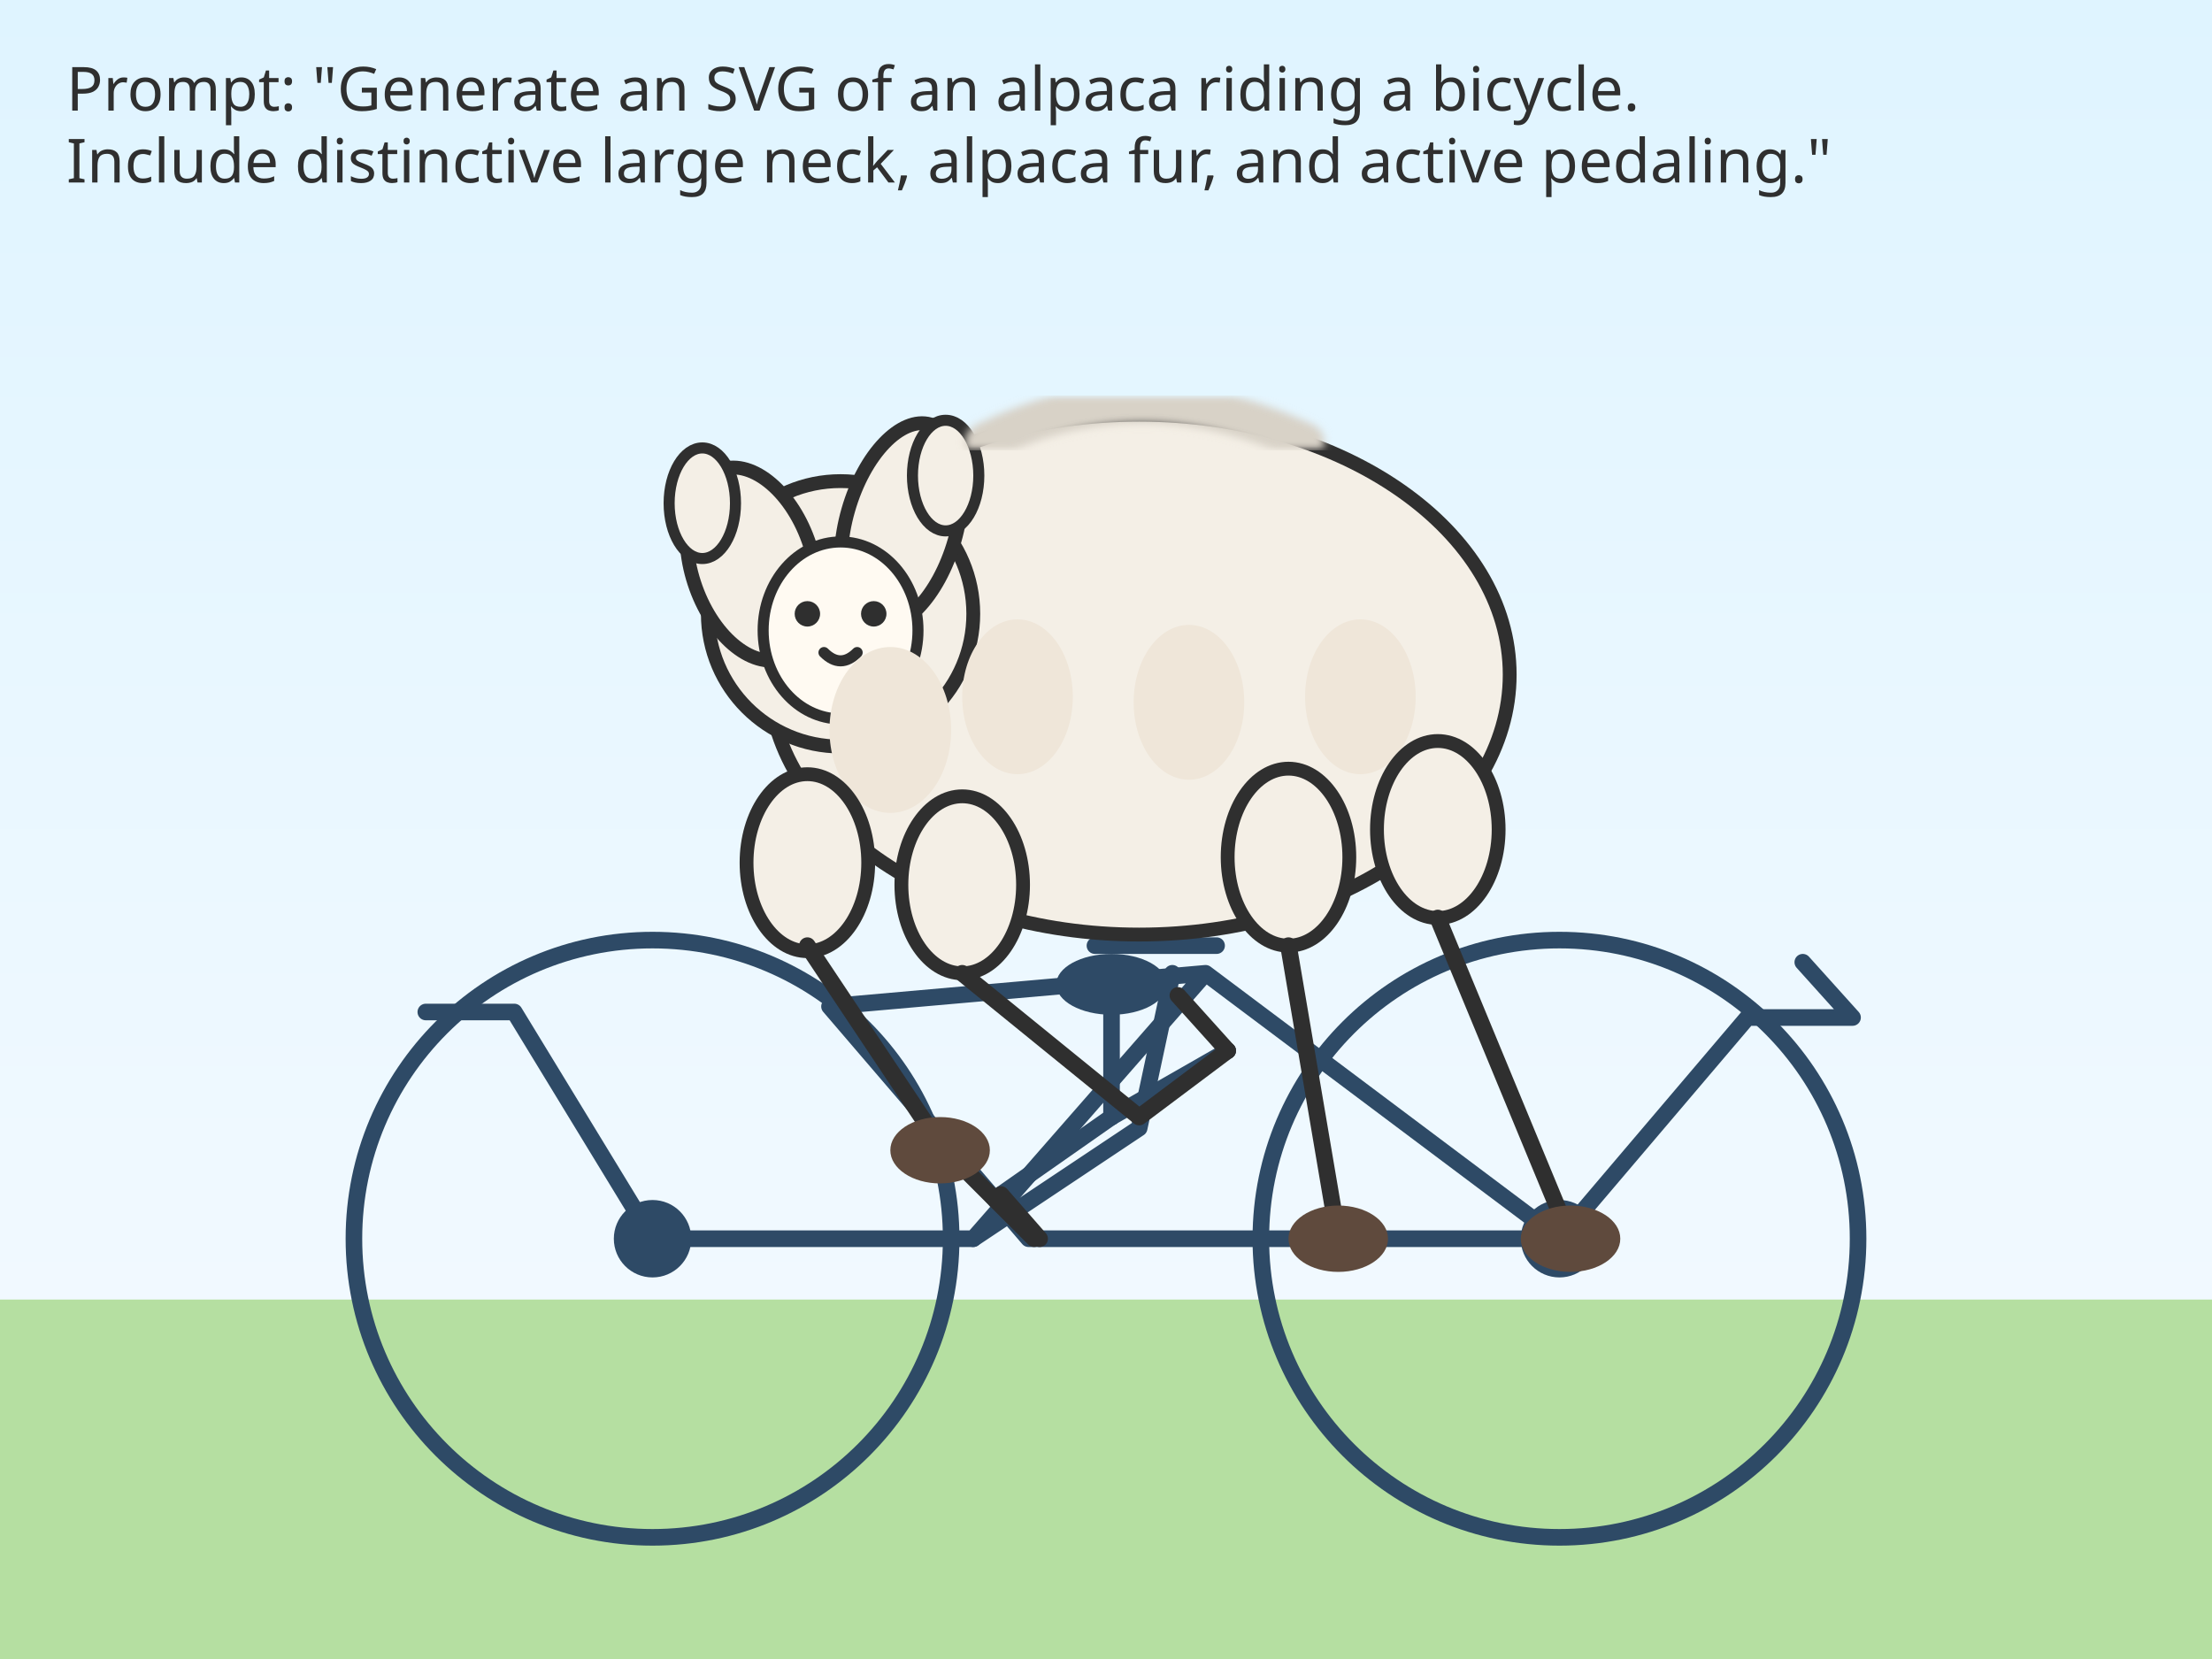
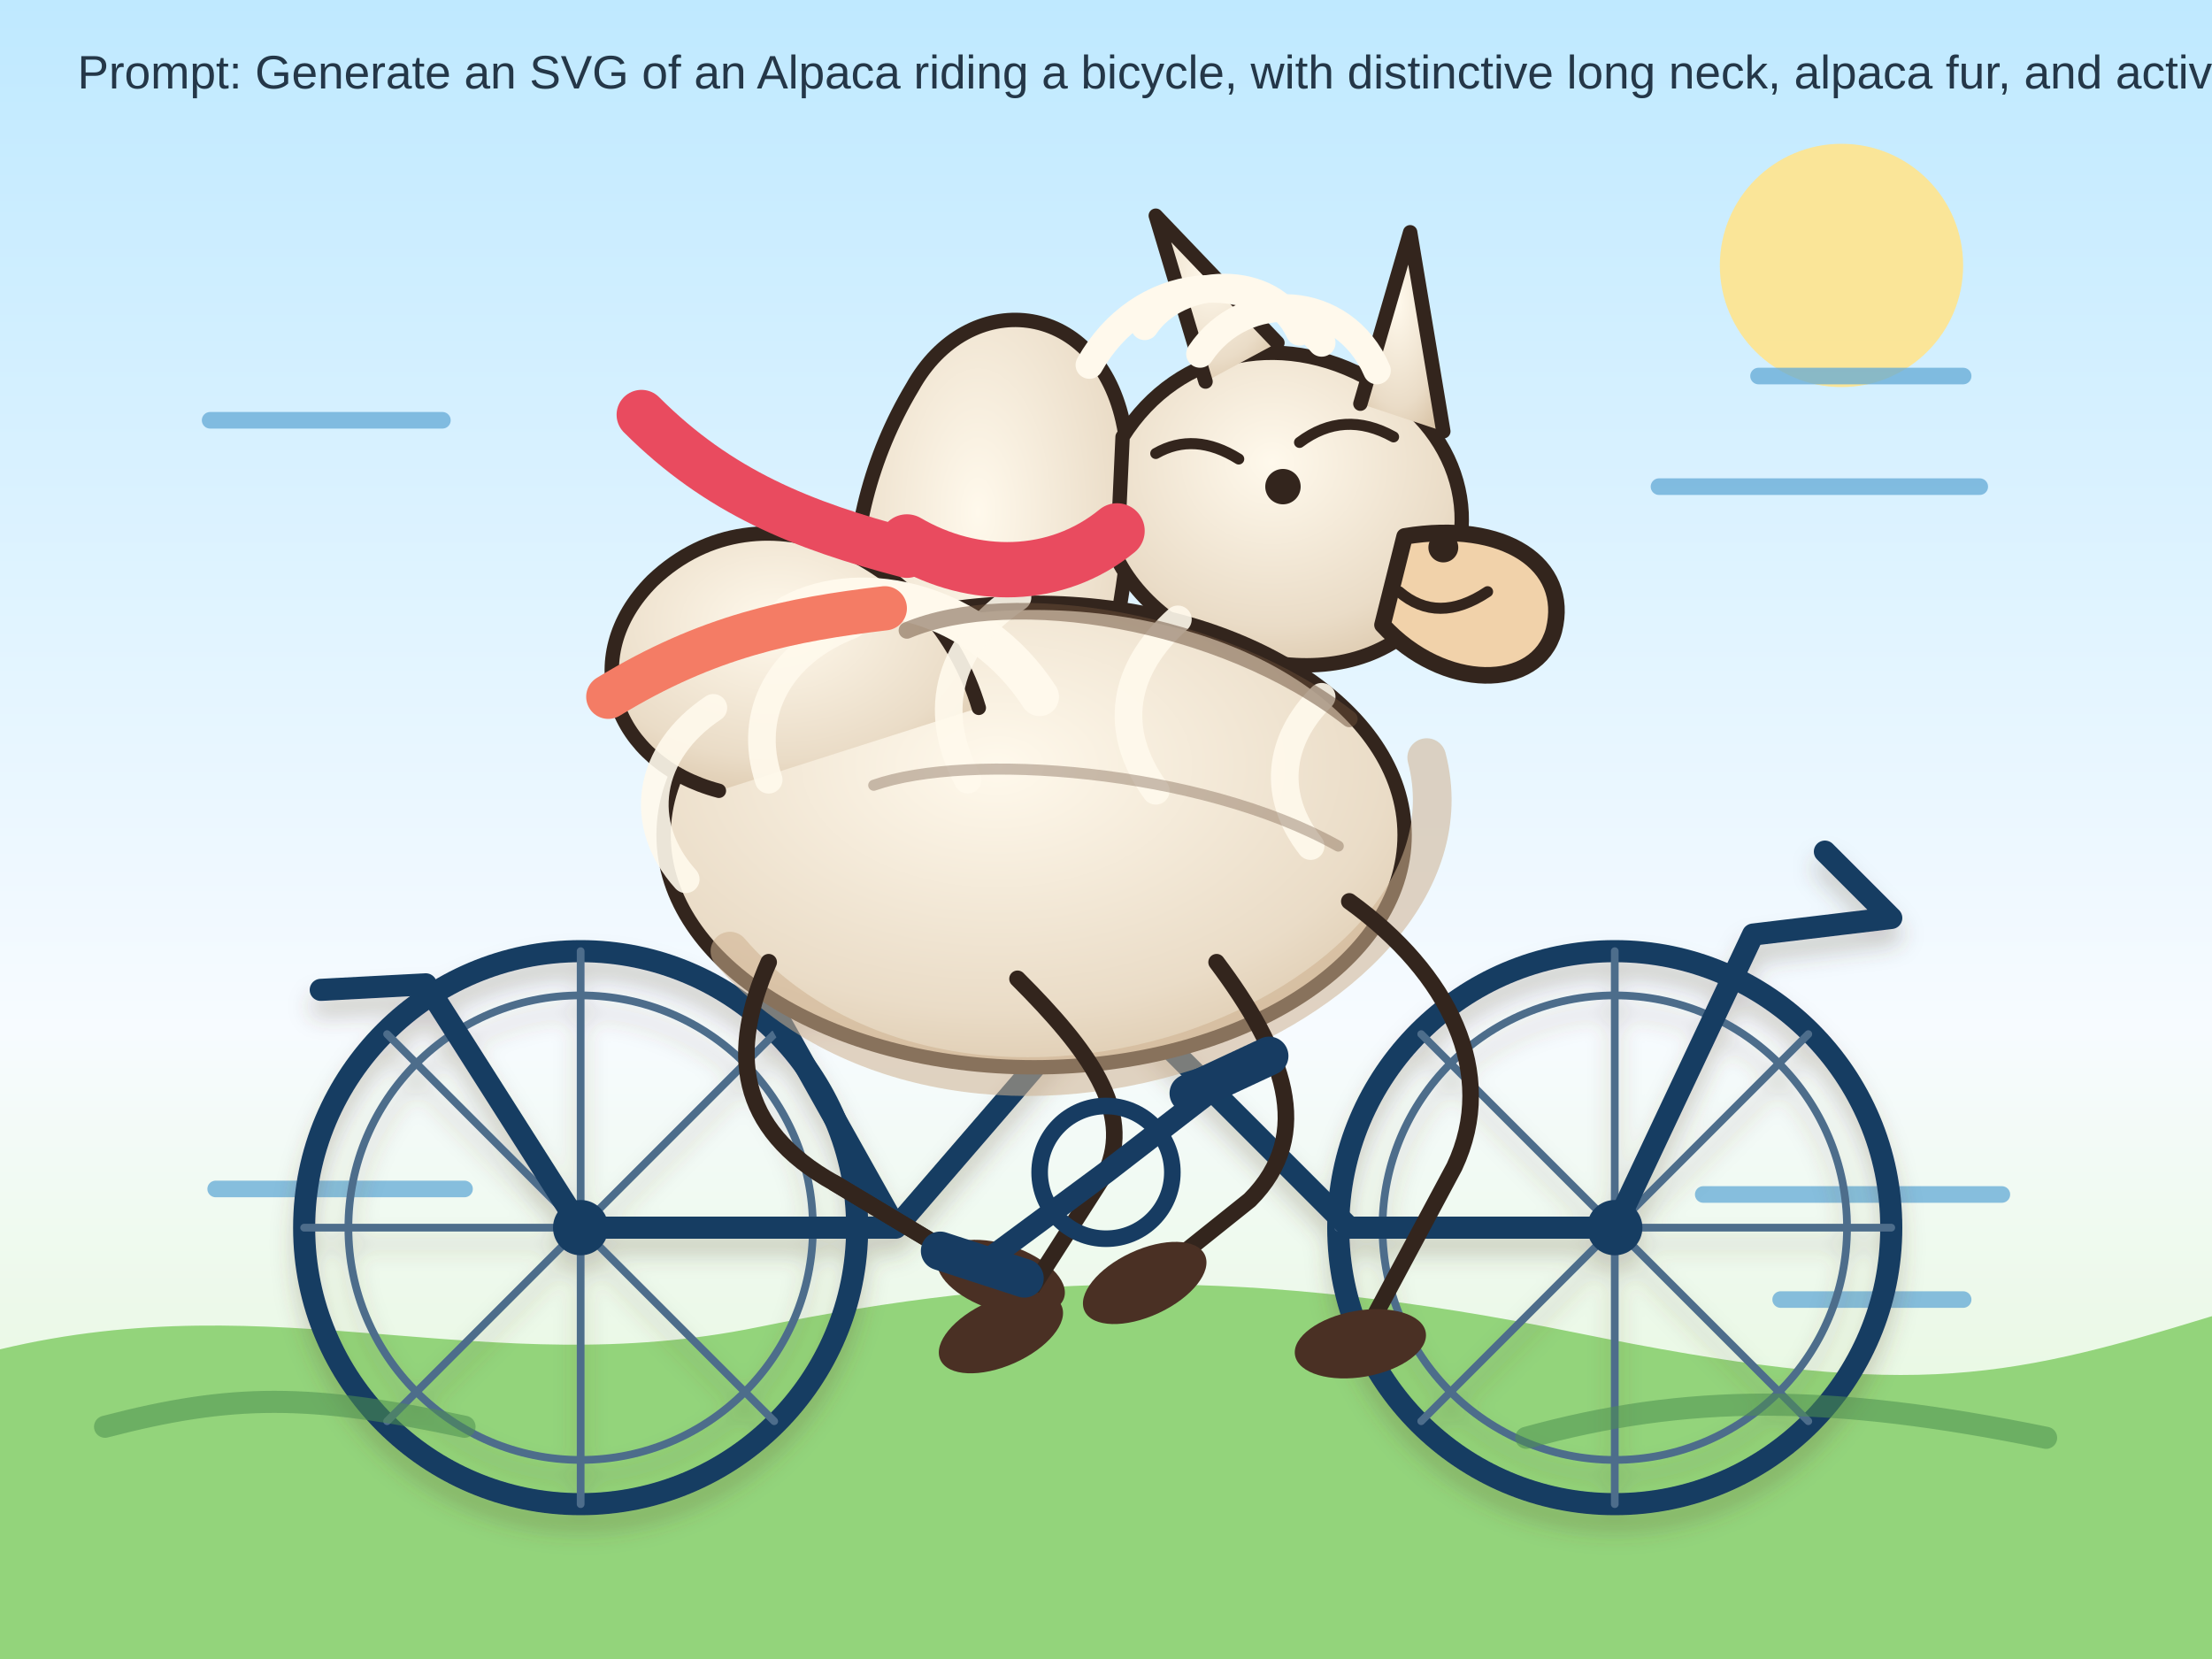
- <svg xmlns="http://www.w3.org/2000/svg" viewBox="0 0 400 300" width="100%" height="100%" role="img" aria-label="An alpaca pedaling a bicycle">
+ <svg xmlns="http://www.w3.org/2000/svg" viewBox="0 0 400 300" role="img" aria-labelledby="title desc">
  <defs>
-     <linearGradient id="bg" x1="0" y1="0" x2="0" y2="1">
-       <stop offset="0%" stop-color="#dff4ff" />
-       <stop offset="100%" stop-color="#f6fbff" />
+     <linearGradient id="sky" x1="0" y1="0" x2="0" y2="1">
+       <stop offset="0" stop-color="#bfe9ff" />
+       <stop offset="0.62" stop-color="#f7fbff" />
+       <stop offset="1" stop-color="#dff7cf" />
    </linearGradient>
-     <filter id="soft" x="-20%" y="-20%" width="140%" height="140%">
-       <feGaussianBlur stdDeviation="0.8" />
+     <radialGradient id="fleece" cx="45%" cy="35%" r="75%">
+       <stop offset="0" stop-color="#fff9ec" />
+       <stop offset="0.7" stop-color="#eadcc7" />
+       <stop offset="1" stop-color="#d9c4a7" />
+     </radialGradient>
+     <filter id="shadow" x="-20%" y="-20%" width="140%" height="140%">
+       <feDropShadow dx="0" dy="3" stdDeviation="2" flood-color="#5d4936" flood-opacity="0.25" />
    </filter>
    <style>
-       .line{stroke:#2f2f2f;stroke-width:3;fill:none;stroke-linecap:round;stroke-linejoin:round}
-       .fur{fill:#f4efe6;stroke:#2f2f2f;stroke-width:2.5}
-       .bike{stroke:#2e4a66;stroke-width:3;fill:none;stroke-linecap:round;stroke-linejoin:round}
+       .outline{stroke:#33251d;stroke-width:3;stroke-linecap:round;stroke-linejoin:round}
+       .softOutline{stroke:#33251d;stroke-width:2;stroke-linecap:round;stroke-linejoin:round}
+       .bike{fill:none;stroke:#173c62;stroke-width:4;stroke-linecap:round;stroke-linejoin:round}
+       .bikeThin{fill:none;stroke:#4d6d8b;stroke-width:1.4;stroke-linecap:round}
+       .fur{fill:url(#fleece);stroke:#33251d;stroke-width:2.6;stroke-linecap:round;stroke-linejoin:round}
+       .cream{fill:#fff4dc}.tan{fill:#d4a875}.dark{fill:#33251d}.hoof{fill:#4a3024}
+       .motion{fill:none;stroke:#63a9d6;stroke-width:3;stroke-linecap:round;opacity:.75}
+       .prompt{font-family:Verdana,Arial,sans-serif;font-size:8.5px;fill:#243748}
+       @media (prefers-reduced-motion:no-preference){
+         .wheel{transform-box:fill-box;transform-origin:center;animation:spin .7s linear infinite}
+         .crank{transform-box:fill-box;transform-origin:200px 212px;animation:spin .7s linear infinite}
+         .bob{animation:bob .7s ease-in-out infinite alternate}
+         .scarf{animation:flap .45s ease-in-out infinite alternate}
+       }
+       @keyframes spin{to{transform:rotate(360deg)}}
+       @keyframes bob{to{transform:translateY(-3px)}}
+       @keyframes flap{to{transform:translateX(-5px) rotate(-3deg)}}
    </style>
  </defs>
-   <rect x="0" y="0" width="400" height="300" fill="url(#bg)" />
-   <rect x="0" y="235" width="400" height="65" fill="#b5dfa1" />
-   <circle cx="118" cy="224" r="54" class="bike" />
-   <circle cx="282" cy="224" r="54" class="bike" />
-   <circle cx="118" cy="224" r="7" fill="#2e4a66" />
-   <circle cx="282" cy="224" r="7" fill="#2e4a66" />
-   <path d="M118 224L176 224L218 176L282 224L186 224L150 182L218 176" class="bike" />
-   <path d="M176 224L206 204M206 204L212 176M198 171L220 171" class="bike" />
-   <path d="M282 224L316 184L335 184M335 184L326 174" class="bike" />
-   <path d="M118 224L93 183L77 183" class="bike" />
-   <ellipse cx="201" cy="178" rx="10" ry="5.5" fill="#2e4a66" />
-   <path d="M201 178L201 202" class="bike" />
-   <path d="M201 202L181 216" class="bike" />
-   <path d="M201 202L222 190" class="bike" />
-   <path d="M181 216L188 224" class="line" />
-   <path d="M222 190L213 180" class="line" />
-   <ellipse cx="206" cy="122" rx="67" ry="47" class="fur" />
-   <ellipse cx="152" cy="111" rx="24" ry="24" class="fur" />
-   <ellipse cx="136" cy="102" rx="11" ry="18" class="fur" transform="rotate(-18 136 102)" />
-   <ellipse cx="163" cy="95" rx="10" ry="19" class="fur" transform="rotate(16 163 95)" />
-   <ellipse cx="127" cy="91" rx="6" ry="10" fill="#f4efe6" stroke="#2f2f2f" stroke-width="2" />
-   <ellipse cx="171" cy="86" rx="6" ry="10" fill="#f4efe6" stroke="#2f2f2f" stroke-width="2" />
-   <ellipse cx="152" cy="114" rx="14" ry="16" fill="#fffaf2" stroke="#2f2f2f" stroke-width="2" />
-   <circle cx="146" cy="111" r="2.3" fill="#2f2f2f" />
-   <circle cx="158" cy="111" r="2.3" fill="#2f2f2f" />
-   <path d="M149 118Q152 121 155 118" class="line" style="stroke-width:2" />
-   <ellipse cx="184" cy="126" rx="10" ry="14" fill="#efe6d9" />
-   <ellipse cx="215" cy="127" rx="10" ry="14" fill="#efe6d9" />
-   <ellipse cx="246" cy="126" rx="10" ry="14" fill="#efe6d9" />
-   <ellipse cx="161" cy="132" rx="11" ry="15" fill="#efe6d9" />
-   <ellipse cx="146" cy="156" rx="11" ry="16" class="fur" />
-   <ellipse cx="174" cy="160" rx="11" ry="16" class="fur" />
-   <ellipse cx="233" cy="155" rx="11" ry="16" class="fur" />
-   <ellipse cx="260" cy="150" rx="11" ry="16" class="fur" />
-   <path d="M146 171L170 207L187 224" class="line" />
-   <path d="M174 176L206 202L222 190" class="line" />
-   <path d="M233 171L242 224" class="line" />
-   <path d="M260 166L284 224" class="line" />
-   <ellipse cx="170" cy="208" rx="9" ry="6" fill="#5f4a3d" />
-   <ellipse cx="242" cy="224" rx="9" ry="6" fill="#5f4a3d" />
-   <ellipse cx="284" cy="224" rx="9" ry="6" fill="#5f4a3d" />
-   <path d="M178 80Q206 66 236 80" class="line" style="stroke:#d8d2c7;stroke-width:7" filter="url(#soft)" />
-   <text x="12" y="20" font-family="Verdana, sans-serif" font-size="11" fill="#2f2f2f">
-     <tspan x="12" dy="0">Prompt: "Generate an SVG of an alpaca riding a bicycle.</tspan>
-     <tspan x="12" dy="13">Include distinctive large neck, alpaca fur, and active pedaling."</tspan>
-   </text>
+   <rect width="400" height="300" fill="url(#sky)" />
+   <circle cx="333" cy="48" r="22" fill="#ffe48d" opacity=".9" />
+   <path d="M0 244 C50 232 88 250 137 240 S226 229 285 241 361 250 400 238 L400 300 L0 300 Z" fill="#93d47b" />
+   <path d="M38 76h42M300 88h58M318 68h37" class="motion" />
+   <path d="M39 215h45M308 216h54M322 235h33" class="motion" />
+   <g filter="url(#shadow)">
+     <g class="wheel">
+       <circle cx="105" cy="222" r="50" class="bike" />
+       <circle cx="105" cy="222" r="42" class="bikeThin" />
+       <path d="M105 172v100M55 222h100M70 187l70 70M140 187l-70 70" class="bikeThin" />
+     </g>
+     <g class="wheel">
+       <circle cx="292" cy="222" r="50" class="bike" />
+       <circle cx="292" cy="222" r="42" class="bikeThin" />
+       <path d="M292 172v100M242 222h100M257 187l70 70M327 187l-70 70" class="bikeThin" />
+     </g>
+     <circle cx="105" cy="222" r="5" fill="#173c62" />
+     <circle cx="292" cy="222" r="5" fill="#173c62" />
+     <path d="M105 222 L162 222 L200 178 L244 222 L292 222 M162 222 L139 181 L200 178 L244 222 M200 178 L207 153" class="bike" />
+     <path d="M207 153h34" class="bike" />
+     <path d="M292 222 L317 169 L342 166 M342 166 l-12 -12" class="bike" />
+     <path d="M105 222 L77 178 L58 179" class="bike" />
+     <ellipse cx="211" cy="154" rx="18" ry="7" fill="#173c62" transform="rotate(-7 211 154)" />
+   </g>
+   <g class="bob">
+     <path d="M170 155 C150 128 150 95 165 70 C175 52 198 54 203 76 C209 103 194 129 199 157 Z" class="fur" />
+     <path d="M203 79 C213 63 233 59 250 70 C266 80 269 99 257 112 C242 128 211 119 202 101 Z" class="fur" />
+     <path d="M218 69 L209 39 L231 62" class="fur" />
+     <path d="M246 73 L255 42 L261 78" class="fur" />
+     <path d="M254 97 C272 94 284 102 281 114 C278 125 261 125 250 113 Z" fill="#f1d2aa" class="outline" />
+     <circle cx="232" cy="88" r="3.2" class="dark" />
+     <circle cx="261" cy="99" r="2.7" class="dark" />
+     <path d="M253 107 q7 6 16 0" class="softOutline" fill="none" />
+     <path d="M224 83 q-8 -5 -15 -1 M235 80 q8 -6 17 -1" class="softOutline" fill="none" />
+     <path d="M207 59 C213 50 230 49 235 60 M197 66 C206 50 226 47 239 62 M217 64 C225 52 243 53 249 67" fill="none" stroke="#fff9ec" stroke-width="5" stroke-linecap="round" />
+     <ellipse cx="187" cy="151" rx="67" ry="42" class="fur" />
+     <path d="M130 143 C111 138 104 119 118 105 C138 86 169 101 177 128" class="fur" />
+     <path d="M143 111 C156 104 177 109 188 126" fill="none" stroke="#fff9ec" stroke-width="7" stroke-linecap="round" />
+     <path d="M132 172 C151 194 184 200 215 190 C242 181 264 160 258 137" fill="none" stroke="#cdb18f" stroke-width="7" stroke-linecap="round" opacity=".55" />
+     <path d="M129 128 c-12 8 -14 21 -5 31 M154 113 c-13 5 -19 16 -15 28 M184 108 c-12 8 -16 20 -9 33 M213 112 c-10 9 -12 20 -4 31 M239 126 c-8 8 -9 18 -2 27" fill="none" stroke="#fff9ec" stroke-width="5" stroke-linecap="round" opacity=".9" />
+     <path d="M164 114 C183 106 221 112 244 130" fill="none" stroke="#6a4d38" stroke-width="3" stroke-linecap="round" opacity=".5" />
+     <path d="M158 142 C175 136 217 139 242 153" fill="none" stroke="#6a4d38" stroke-width="2" stroke-linecap="round" opacity=".35" />
+     <g class="scarf" transform-origin="166 102">
+       <path d="M164 100 C145 95 130 89 116 75" fill="none" stroke="#e94b5f" stroke-width="9" stroke-linecap="round" />
+       <path d="M160 110 C143 112 128 115 110 126" fill="none" stroke="#f47c65" stroke-width="8" stroke-linecap="round" />
+     </g>
+     <path d="M164 98 C176 105 191 105 202 96" fill="none" stroke="#e94b5f" stroke-width="10" stroke-linecap="round" />
+   </g>
+   <g>
+     <path d="M139 174 C132 190 133 204 151 214 L176 229" class="outline" fill="none" />
+     <path d="M151 214 L176 229" class="outline" fill="none" />
+     <ellipse cx="181" cy="231" rx="12" ry="6" class="hoof" transform="rotate(18 181 231)" />
+     <path d="M184 177 C197 190 205 201 200 212 L184 237" class="outline" fill="none" />
+     <ellipse cx="181" cy="241" rx="12" ry="6" class="hoof" transform="rotate(-24 181 241)" />
+     <path d="M220 174 C232 190 238 205 226 217 L211 229" class="outline" fill="none" />
+     <ellipse cx="207" cy="232" rx="12" ry="6" class="hoof" transform="rotate(-25 207 232)" />
+     <path d="M244 163 C262 176 271 194 263 211 L248 239" class="outline" fill="none" />
+     <ellipse cx="246" cy="243" rx="12" ry="6" class="hoof" transform="rotate(-10 246 243)" />
+   </g>
+   <g class="crank">
+     <circle cx="200" cy="212" r="12" fill="none" stroke="#173c62" stroke-width="3" />
+     <path d="M200 212 L177 229 M200 212 L222 195" stroke="#173c62" stroke-width="4" stroke-linecap="round" />
+     <rect x="166" y="225" width="23" height="7" rx="3.5" fill="#173c62" transform="rotate(18 177 229)" />
+     <rect x="211" y="191" width="23" height="7" rx="3.5" fill="#173c62" transform="rotate(-25 222 195)" />
+   </g>
+   <path d="M19 258 C42 252 56 252 84 258 M276 260 C305 252 331 252 370 260" fill="none" stroke="#4d8f50" stroke-width="4" stroke-linecap="round" opacity=".55" />
+   <text x="14" y="16" class="prompt">Prompt: Generate an SVG of an Alpaca riding a bicycle, with distinctive long neck, alpaca fur, and active pedaling.</text>
</svg>
